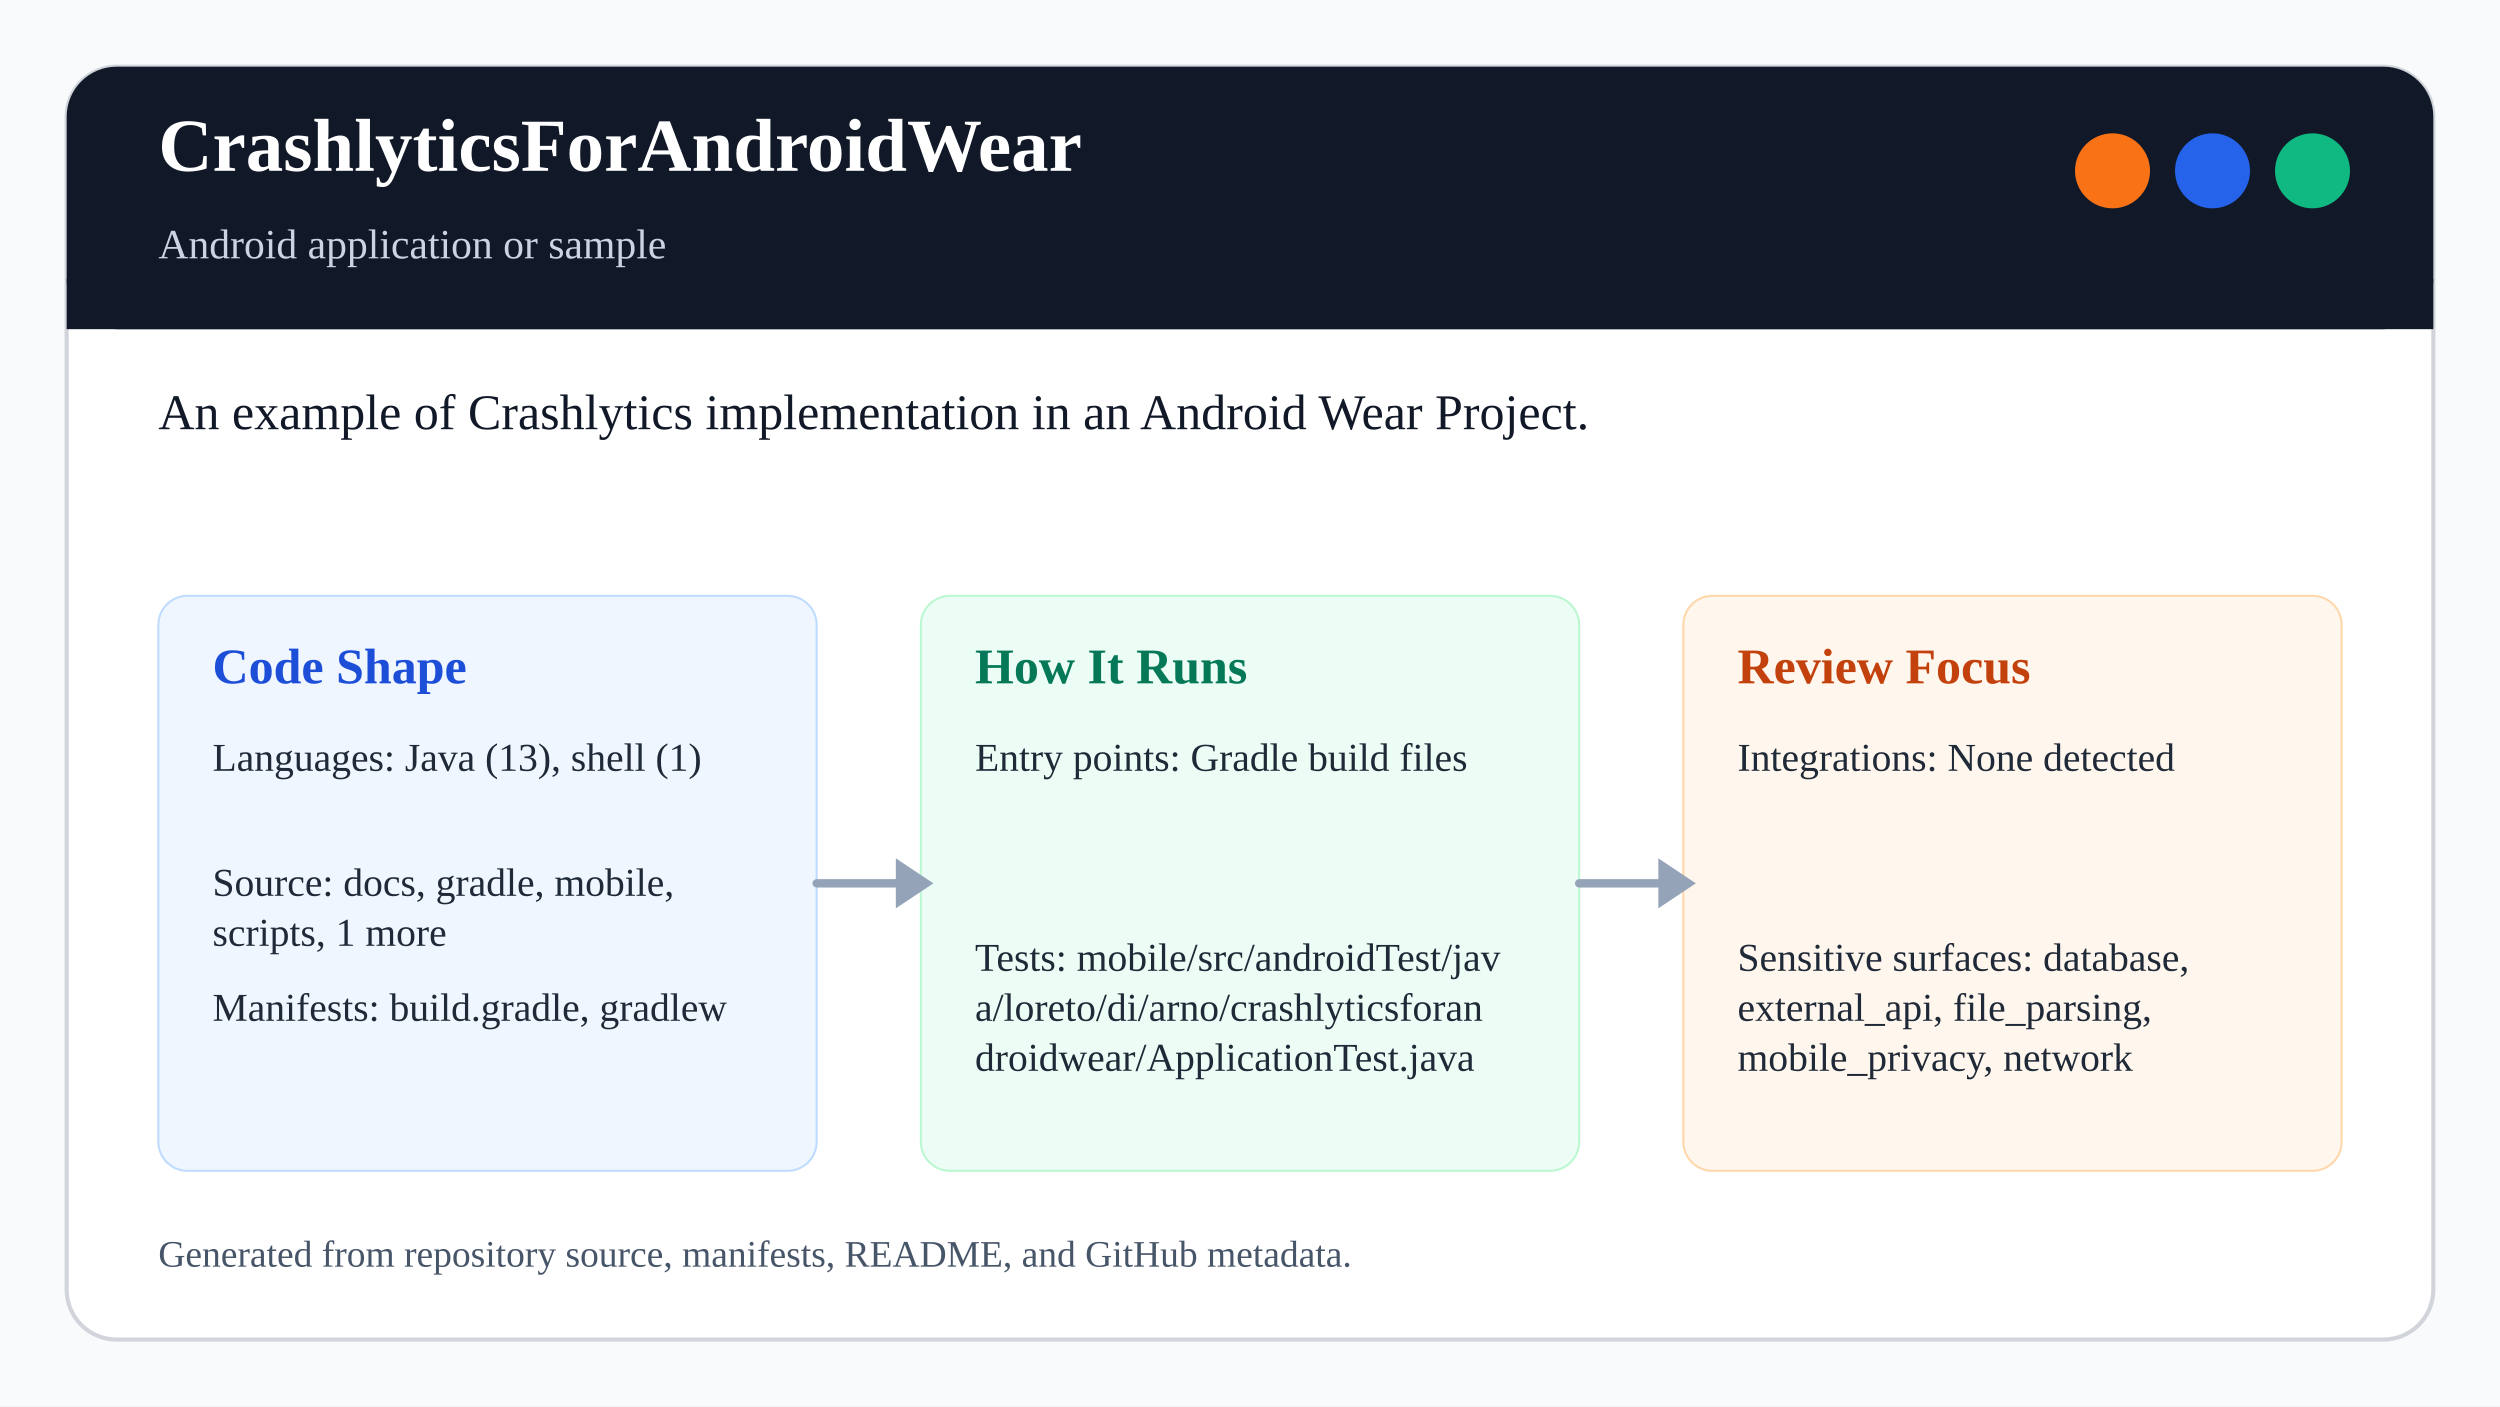
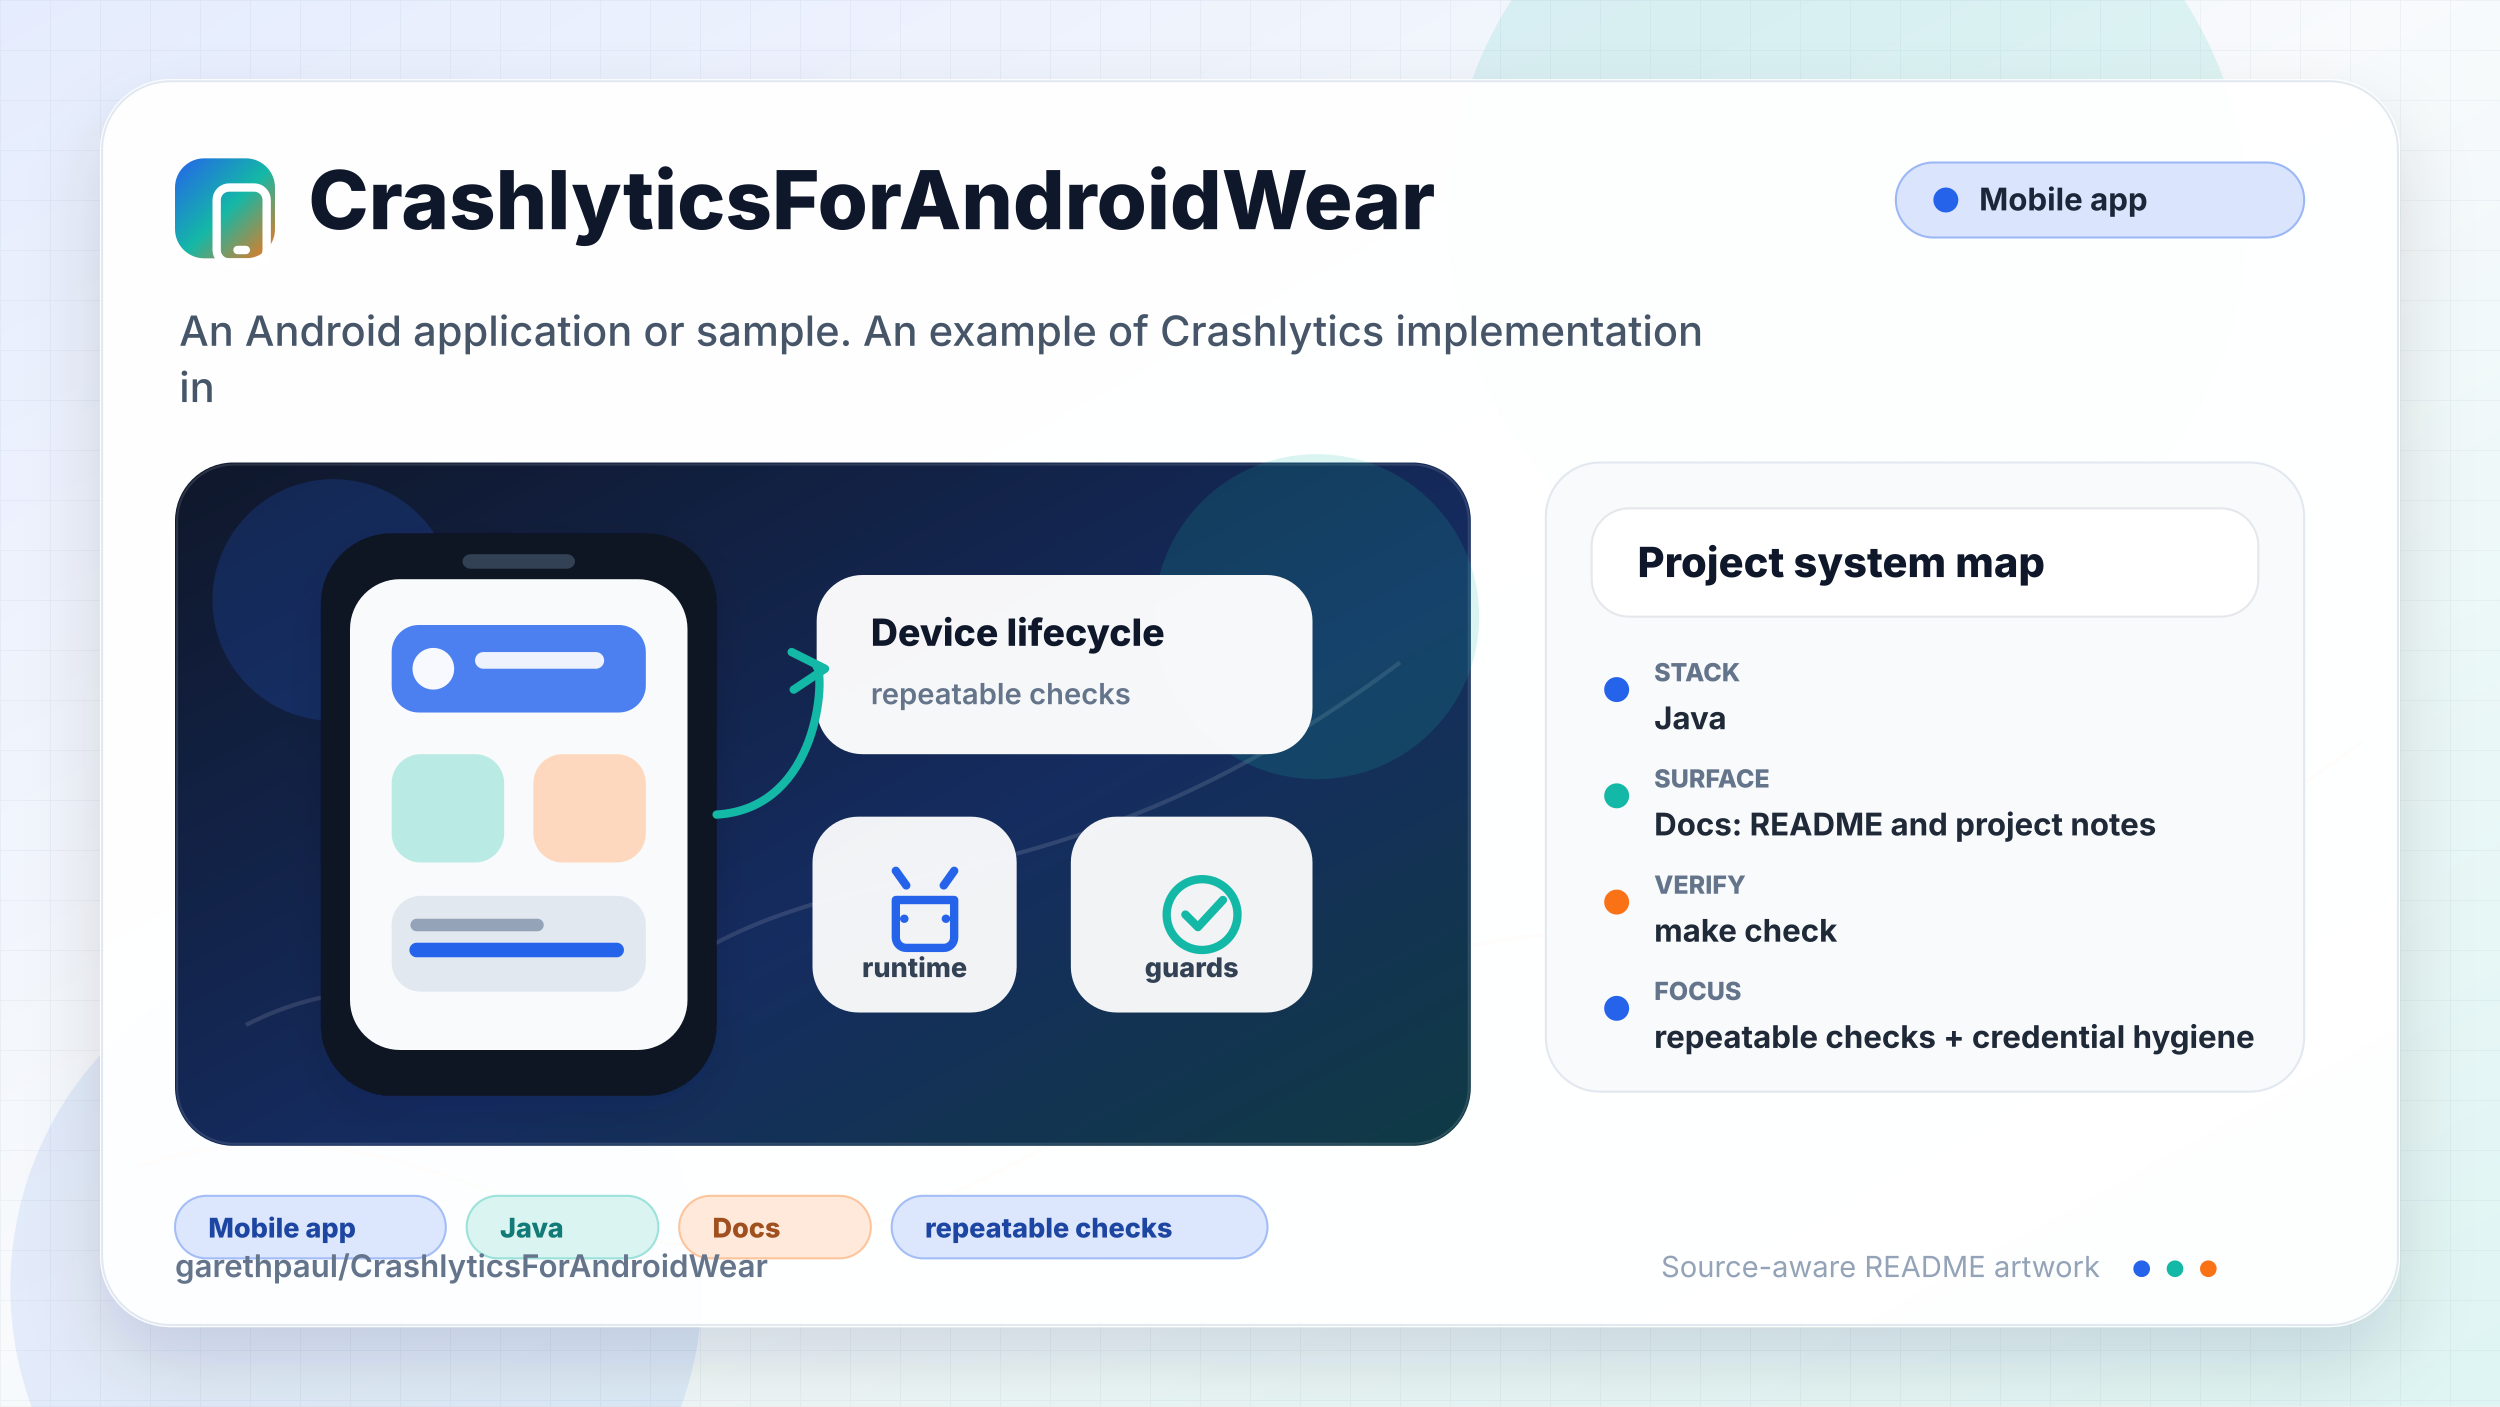
- <svg xmlns="http://www.w3.org/2000/svg" width="1200" height="675" viewBox="0 0 1200 675" role="img" aria-labelledby="title desc">
-   <rect width="1200" height="675" fill="#f8fafc" />
-   <rect x="32" y="32" width="1136" height="611" rx="24" fill="#ffffff" stroke="#d1d5db" stroke-width="2" />
-   <rect x="32" y="32" width="1136" height="126" rx="24" fill="#111827" />
-   <path d="M32 134h1136v24H32z" fill="#111827" />
-   <circle cx="1062" cy="82" r="18" fill="#2563eb" />
-   <circle cx="1110" cy="82" r="18" fill="#10b981" />
-   <circle cx="1014" cy="82" r="18" fill="#f97316" />
-   <text x="76" y="82" font-size="36" fill="#ffffff" font-weight="700">CrashlyticsForAndroidWear</text>
-   <text x="76" y="124" font-size="20" fill="#cbd5e1">Android application or sample</text>
-   <text x="76" y="206" font-size="24" fill="#111827">An example of Crashlytics implementation in an Android Wear Project.</text>
-   <rect x="76" y="286" width="316" height="276" rx="14" fill="#eff6ff" stroke="#bfdbfe" />
-   <text x="102" y="328" font-size="24" font-weight="700" fill="#1d4ed8">Code Shape</text>
-   <text x="102" y="370" font-size="19" fill="#1f2937">Languages: Java (13), shell (1)</text>
-   <text x="102" y="430" font-size="19" fill="#1f2937">Source: docs, gradle, mobile,</text>
-   <text x="102" y="454" font-size="19" fill="#1f2937">scripts, 1 more</text>
-   <text x="102" y="490" font-size="19" fill="#1f2937">Manifests: build.gradle, gradlew</text>
-   <rect x="442" y="286" width="316" height="276" rx="14" fill="#ecfdf5" stroke="#bbf7d0" />
-   <text x="468" y="328" font-size="24" font-weight="700" fill="#047857">How It Runs</text>
-   <text x="468" y="370" font-size="19" fill="#1f2937">Entry points: Gradle build files</text>
-   <text x="468" y="466" font-size="19" fill="#1f2937">Tests: mobile/src/androidTest/jav</text>
-   <text x="468" y="490" font-size="19" fill="#1f2937">a/loreto/di/arno/crashlyticsforan</text>
-   <text x="468" y="514" font-size="19" fill="#1f2937">droidwear/ApplicationTest.java</text>
-   <rect x="808" y="286" width="316" height="276" rx="14" fill="#fff7ed" stroke="#fed7aa" />
-   <text x="834" y="328" font-size="24" font-weight="700" fill="#c2410c">Review Focus</text>
-   <text x="834" y="370" font-size="19" fill="#1f2937">Integrations: None detected</text>
-   <text x="834" y="466" font-size="19" fill="#1f2937">Sensitive surfaces: database,</text>
-   <text x="834" y="490" font-size="19" fill="#1f2937">external_api, file_parsing,</text>
-   <text x="834" y="514" font-size="19" fill="#1f2937">mobile_privacy, network</text>
-   <path d="M392 424h50" stroke="#94a3b8" stroke-width="4" stroke-linecap="round" />
-   <path d="M430 412l18 12-18 12z" fill="#94a3b8" />
-   <path d="M758 424h50" stroke="#94a3b8" stroke-width="4" stroke-linecap="round" />
-   <path d="M796 412l18 12-18 12z" fill="#94a3b8" />
-   <text x="76" y="608" font-size="18" fill="#475569">Generated from repository source, manifests, README, and GitHub metadata.</text>
+ <svg xmlns="http://www.w3.org/2000/svg" width="1200" height="675" viewBox="0 0 1200 675" role="img" aria-labelledby="pikm4hh-title pikm4hh-desc">
+   <defs>
+     <linearGradient id="pikm4hh-bg" x1="0" y1="0" x2="1" y2="1">
+       <stop offset="0%" stop-color="#e5ecfd" />
+       <stop offset="48%" stop-color="#f8fafc" />
+       <stop offset="100%" stop-color="#def5f3" />
+     </linearGradient>
+     <linearGradient id="pikm4hh-stage" x1="0" y1="0" x2="1" y2="1">
+       <stop offset="0%" stop-color="#0f172a" />
+       <stop offset="58%" stop-color="#152c60" />
+       <stop offset="100%" stop-color="#103a45" />
+     </linearGradient>
+     <linearGradient id="pikm4hh-accent" x1="0" y1="0" x2="1" y2="1">
+       <stop offset="0%" stop-color="#2563eb" />
+       <stop offset="52%" stop-color="#14b8a6" />
+       <stop offset="100%" stop-color="#f97316" />
+     </linearGradient>
+     <linearGradient id="pikm4hh-soft" x1="0" y1="0" x2="1" y2="1">
+       <stop offset="0%" stop-color="#cbdafa" />
+       <stop offset="100%" stop-color="#fee0cc" />
+     </linearGradient>
+     <filter id="pikm4hh-shadow" x="-20%" y="-20%" width="140%" height="150%">
+       <feDropShadow dx="0" dy="18" stdDeviation="18" flood-color="#0f172a" flood-opacity="0.14" />
+     </filter>
+     <filter id="pikm4hh-miniShadow" x="-20%" y="-20%" width="140%" height="150%">
+       <feDropShadow dx="0" dy="8" stdDeviation="10" flood-color="#0f172a" flood-opacity="0.12" />
+     </filter>
+     <pattern id="pikm4hh-grid" width="24" height="24" patternUnits="userSpaceOnUse">
+       <path d="M24 0H0v24" fill="none" stroke="#94a3b8" stroke-opacity="0.16" stroke-width="1" />
+     </pattern>
+     <style>
+       .label { font: 700 13px ui-sans-serif, system-ui, -apple-system, BlinkMacSystemFont, "Segoe UI", sans-serif; letter-spacing: 0; text-transform: uppercase; }
+       .body { font-family: ui-sans-serif, system-ui, -apple-system, BlinkMacSystemFont, "Segoe UI", sans-serif; letter-spacing: 0; }
+     </style>
+   </defs>
+   <rect width="1200" height="675" fill="url(#pikm4hh-bg)" />
+   <rect width="1200" height="675" fill="url(#pikm4hh-grid)" opacity="0.65" />
+   <circle cx="171" cy="618" r="166" fill="#2563eb" opacity="0.10" />
+   <circle cx="887" cy="104" r="192" fill="#14b8a6" opacity="0.12" />
+   <path d="M66 560 C214 512 278 642 430 584 C576 528 676 408 838 462 C966 504 1034 426 1134 356" fill="none" stroke="#f97316" stroke-width="2" stroke-opacity="0.18" />
+   <rect x="48" y="38" width="1104" height="599" rx="34" fill="#ffffff" opacity="0.94" filter="url(#pikm4hh-shadow)" />
+   <rect x="49" y="39" width="1102" height="597" rx="33" fill="none" stroke="#e2e8f0" stroke-width="1" />
+   <g class="body">
+     <rect x="84" y="76" width="48" height="48" rx="14" fill="url(#pikm4hh-accent)" />
+     <rect x="104" y="90" width="24" height="36" rx="6" stroke="#ffffff" stroke-width="4" stroke-linecap="round" stroke-linejoin="round" fill="none" />
+     <path d="M16 30h4" transform="translate(98 90)" stroke="#ffffff" stroke-width="4" stroke-linecap="round" stroke-linejoin="round" fill="none" />
+     <text x="148" y="110" fill="#0f172a" font-size="39" font-weight="800">CrashlyticsForAndroidWear</text>
+     <rect x="910" y="78" width="196" height="36" rx="18" fill="#dae4fc" stroke="#9bb7f6" />
+     <circle cx="934" cy="96" r="6" fill="#2563eb" />
+     <text x="950" y="101" fill="#1c2639" font-size="15" font-weight="700">Mobile app</text>
+     <text x="86" y="166" fill="#475569" font-size="20" font-weight="500">An Android application or sample. An example of Crashlytics implementation</text>
+     <text x="86" y="193" fill="#475569" font-size="20" font-weight="500">in</text>
+   </g>
+   <g transform="translate(84 222)">
+     <rect x="0" y="0" width="622" height="328" rx="28" fill="url(#pikm4hh-stage)" />
+     <rect x="1" y="1" width="620" height="326" rx="27" fill="none" stroke="#ffffff" stroke-opacity="0.12" />
+     <path d="M34 270 C116 228 166 286 250 236 C338 184 430 214 588 96" fill="none" stroke="#ffffff" stroke-opacity="0.12" stroke-width="2" />
+     <circle cx="76" cy="66" r="58" fill="#2563eb" opacity="0.20" />
+     <circle cx="548" cy="74" r="78" fill="#14b8a6" opacity="0.16" />
+     <g class="body">
+       <rect x="70" y="34" width="190" height="270" rx="34" fill="#0b1220" filter="url(#pikm4hh-miniShadow)" />
+       <rect x="84" y="56" width="162" height="226" rx="24" fill="#f8fafc" />
+       <rect x="138" y="44" width="54" height="7" rx="4" fill="#334155" />
+       <rect x="104" y="78" width="122" height="42" rx="13" fill="#4c7fef" />
+       <circle cx="124" cy="99" r="10" fill="#ffffff" opacity="0.95" />
+       <rect x="144" y="91" width="62" height="8" rx="4" fill="#ffffff" opacity="0.9" />
+       <rect x="104" y="140" width="54" height="52" rx="14" fill="#b9eae4" />
+       <rect x="172" y="140" width="54" height="52" rx="14" fill="#fdd8be" />
+       <rect x="104" y="208" width="122" height="46" rx="14" fill="#e2e8f0" />
+       <path d="M116 234h96" stroke="#2563eb" stroke-width="7" stroke-linecap="round" />
+       <path d="M116 222h58" stroke="#94a3b8" stroke-width="6" stroke-linecap="round" />
+       <rect x="308" y="54" width="238" height="86" rx="22" fill="#ffffff" opacity="0.96" />
+       <text x="334" y="88" fill="#0f172a" font-size="18" font-weight="800">Device lifecycle</text>
+       <text x="334" y="116" fill="#64748b" font-size="14" font-weight="600">repeatable checks</text>
+       <path d="M260 169 C310 166 312 101 308 98" fill="none" stroke="#14b8a6" stroke-width="4" stroke-linecap="round" />
+       <path d="M296 91 l16 8 -15 10" fill="none" stroke="#14b8a6" stroke-width="4" stroke-linecap="round" stroke-linejoin="round" />
+       <rect x="306" y="170" width="98" height="94" rx="22" fill="#ffffff" opacity="0.94" />
+       <rect x="430" y="170" width="116" height="94" rx="22" fill="#ffffff" opacity="0.94" />
+       <path d="M8 16h28v18a5 5 0 0 1-5 5H13a5 5 0 0 1-5-5V16z" transform="translate(338 194)" stroke="#2563eb" stroke-width="4" stroke-linecap="round" stroke-linejoin="round" fill="none" />
+       <path d="M13 9 8 2 M31 9l5-7 M12 25h.1 M32 25h.1" transform="translate(338 194)" stroke="#2563eb" stroke-width="4" stroke-linecap="round" stroke-linejoin="round" fill="none" />
+       <circle cx="493" cy="217" r="17" stroke="#14b8a6" stroke-width="4" stroke-linecap="round" stroke-linejoin="round" fill="none" />
+       <path d="M13 21l6 6 12-13" transform="translate(472 196)" stroke="#14b8a6" stroke-width="4" stroke-linecap="round" stroke-linejoin="round" fill="none" />
+       <text x="355" y="247" fill="#334155" font-size="13" text-anchor="middle" font-weight="800">runtime</text>
+       <text x="488" y="247" fill="#334155" font-size="13" text-anchor="middle" font-weight="800">guards</text>
+     </g>
+   </g>
+   <g class="body" transform="translate(742 222)">
+     <rect x="0" y="0" width="364" height="302" rx="26" fill="#f8fafc" stroke="#e2e8f0" />
+     <rect x="22" y="22" width="320" height="52" rx="18" fill="#ffffff" stroke="#e5e7eb" />
+     <text x="44" y="55" fill="#0f172a" font-size="20" font-weight="800">Project system map</text>
+     <g transform="translate(24 94)">
+       <circle cx="10" cy="15" r="6" fill="#2563eb" />
+       <text x="28" y="11" fill="#64748b" font-size="12" font-weight="800">STACK</text>
+       <text x="28" y="34" fill="#1f2937" font-size="15" font-weight="650">Java</text>
+     </g>
+     <g transform="translate(24 145)">
+       <circle cx="10" cy="15" r="6" fill="#14b8a6" />
+       <text x="28" y="11" fill="#64748b" font-size="12" font-weight="800">SURFACE</text>
+       <text x="28" y="34" fill="#1f2937" font-size="15" font-weight="650">Docs: README and project notes</text>
+     </g>
+     <g transform="translate(24 196)">
+       <circle cx="10" cy="15" r="6" fill="#f97316" />
+       <text x="28" y="11" fill="#64748b" font-size="12" font-weight="800">VERIFY</text>
+       <text x="28" y="34" fill="#1f2937" font-size="15" font-weight="650">make check</text>
+     </g>
+     <g transform="translate(24 247)">
+       <circle cx="10" cy="15" r="6" fill="#2563eb" />
+       <text x="28" y="11" fill="#64748b" font-size="12" font-weight="800">FOCUS</text>
+       <text x="28" y="34" fill="#1f2937" font-size="15" font-weight="650">repeatable checks + credential hygiene</text>
+     </g>
+   </g>
+   <g class="body">
+     <rect x="84" y="574" width="130" height="30" rx="15" fill="#dce6fc" stroke="#a3bdf7" />
+     <text x="100" y="594" fill="#1d46a2" font-size="13" font-weight="800">Mobile app</text>
+     <rect x="224" y="574" width="92" height="30" rx="15" fill="#d9f4f1" stroke="#9ce1da" />
+     <text x="240" y="594" fill="#127b77" font-size="13" font-weight="800">Java</text>
+     <rect x="326" y="574" width="92" height="30" rx="15" fill="#fee9da" stroke="#fcc49d" />
+     <text x="342" y="594" fill="#a0501e" font-size="13" font-weight="800">Docs</text>
+     <rect x="428" y="574" width="180.4" height="30" rx="15" fill="#dce6fc" stroke="#a3bdf7" />
+     <text x="444" y="594" fill="#1d46a2" font-size="13" font-weight="800">repeatable checks</text>
+   </g>
+   <g class="body">
+     <text x="84" y="613" fill="#64748b" font-size="15" font-weight="600">garethpaul/CrashlyticsForAndroidWear</text>
+     <text x="1008" y="613" fill="#94a3b8" font-size="14" text-anchor="end">Source-aware README artwork</text>
+     <circle cx="1028" cy="609" r="4" fill="#2563eb" />
+     <circle cx="1044" cy="609" r="4" fill="#14b8a6" />
+     <circle cx="1060" cy="609" r="4" fill="#f97316" />
+   </g>
</svg>
